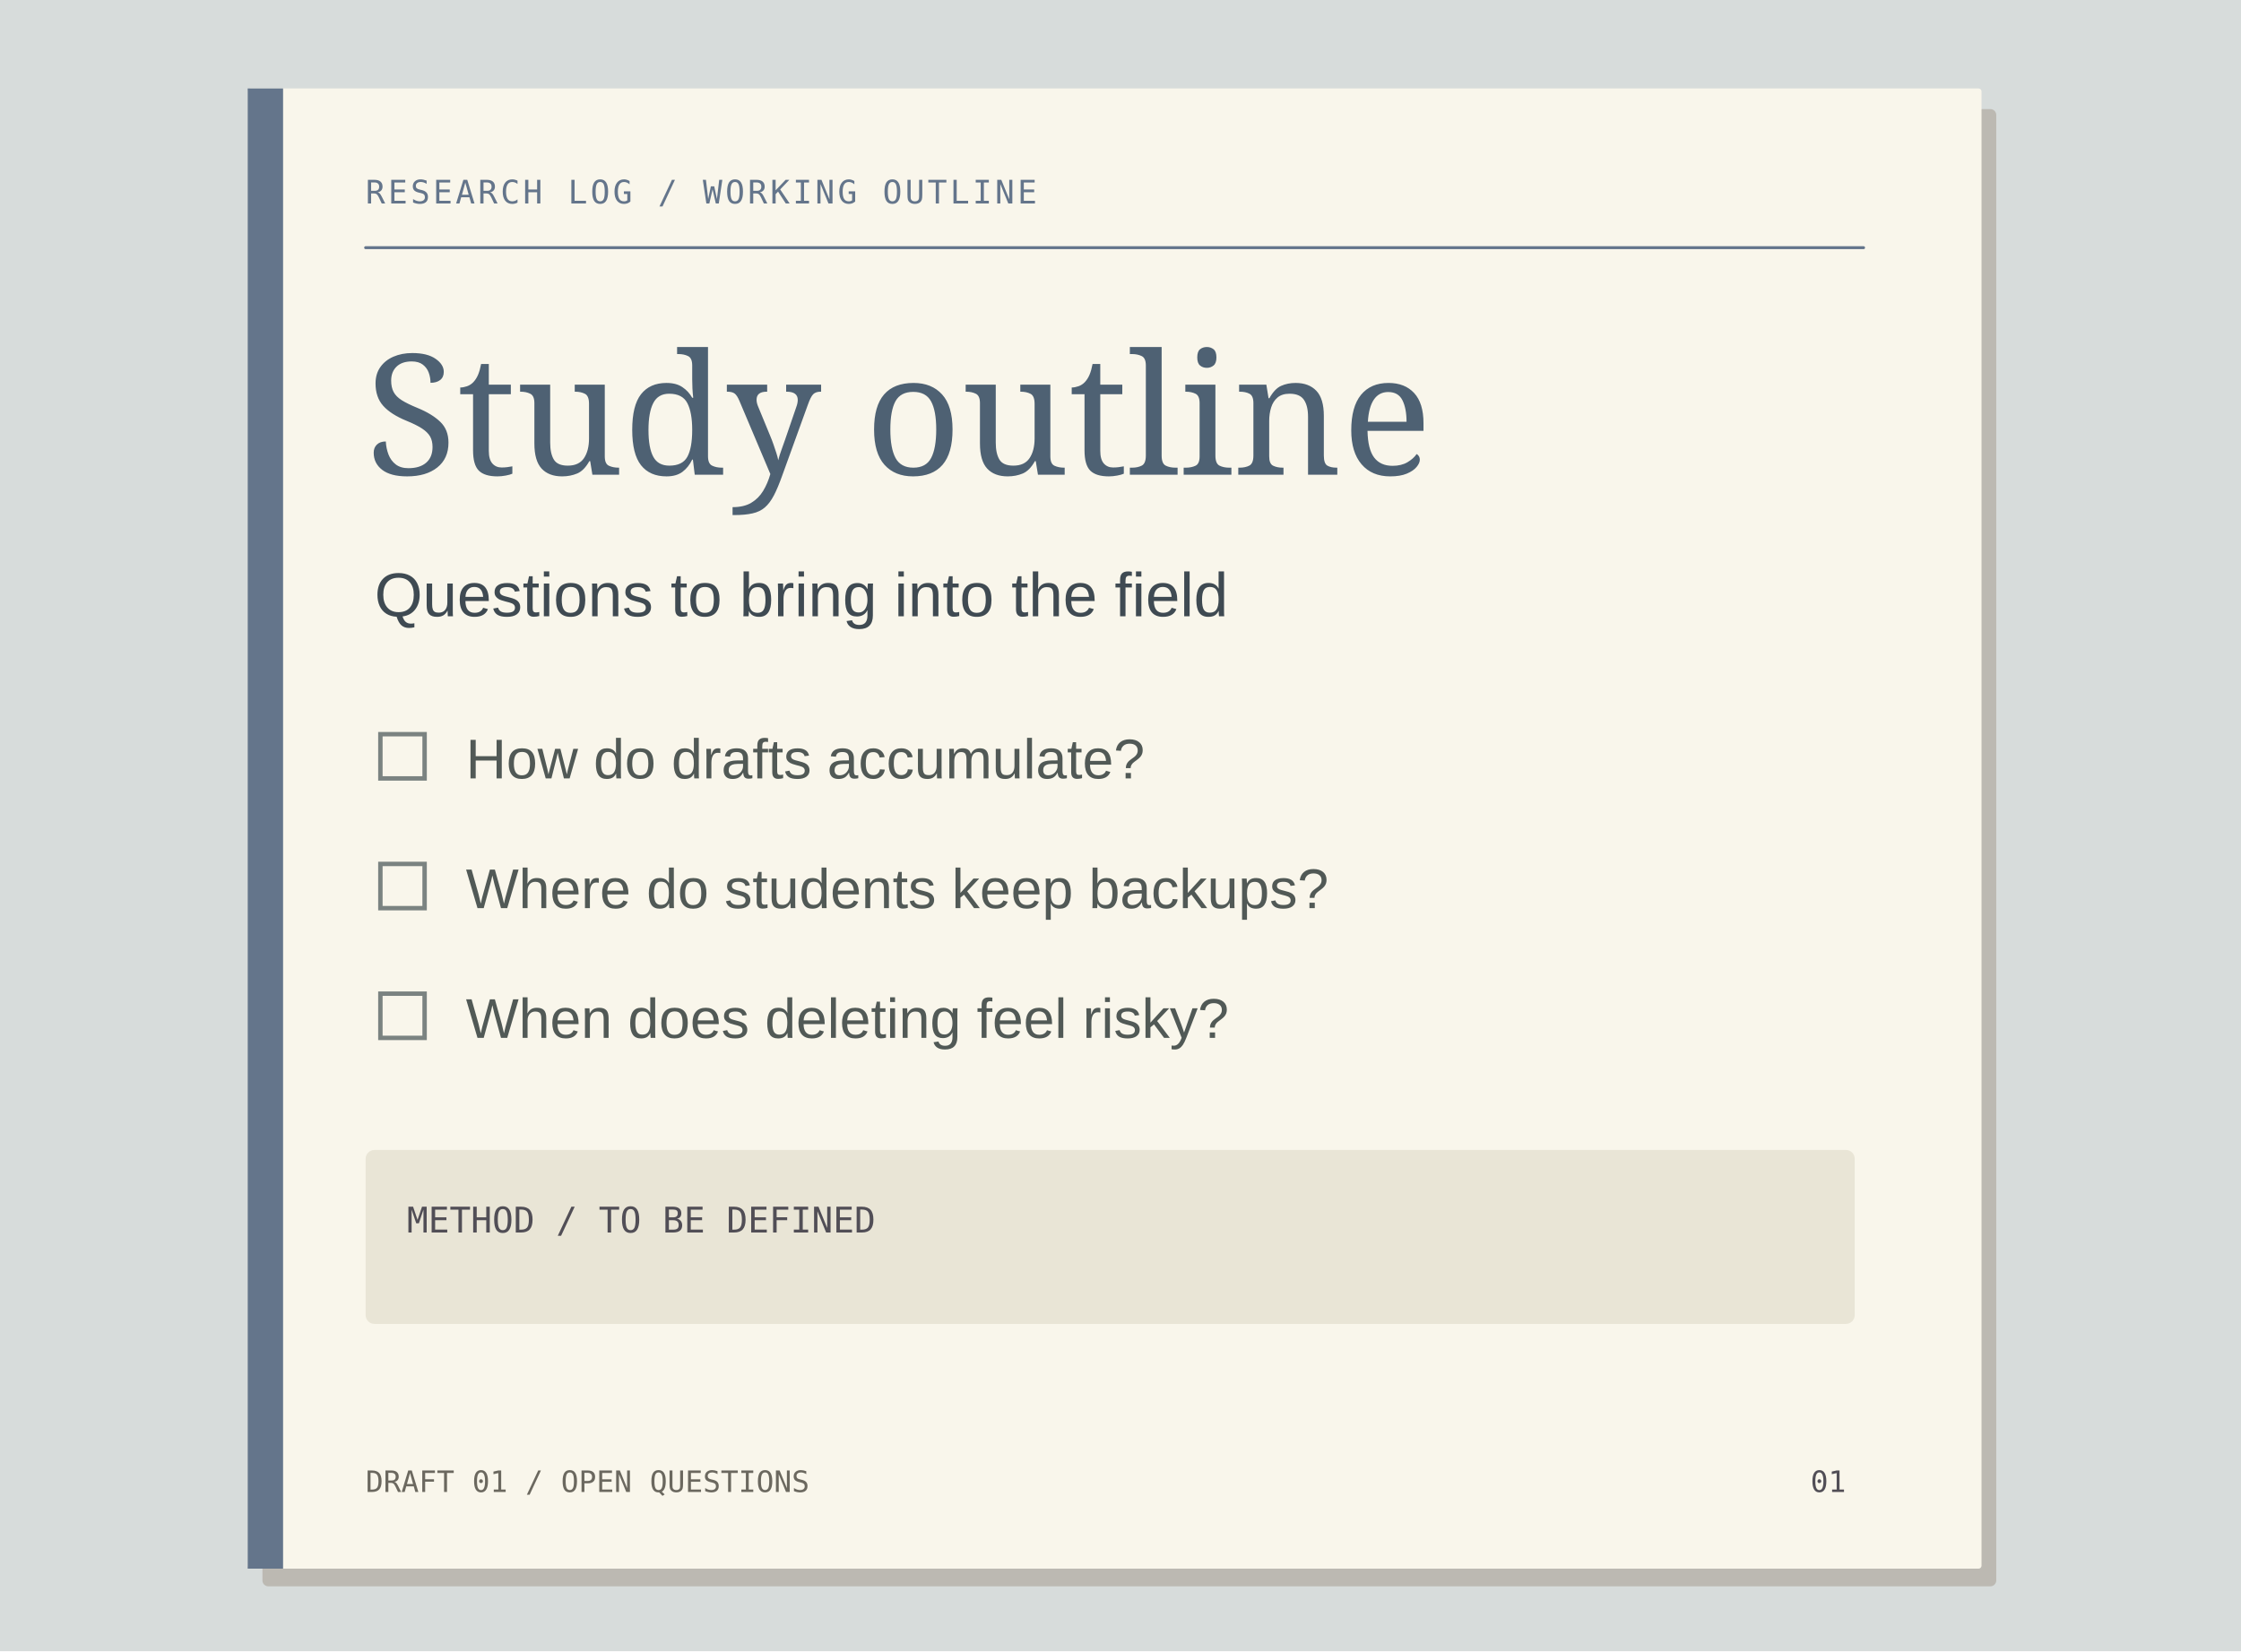
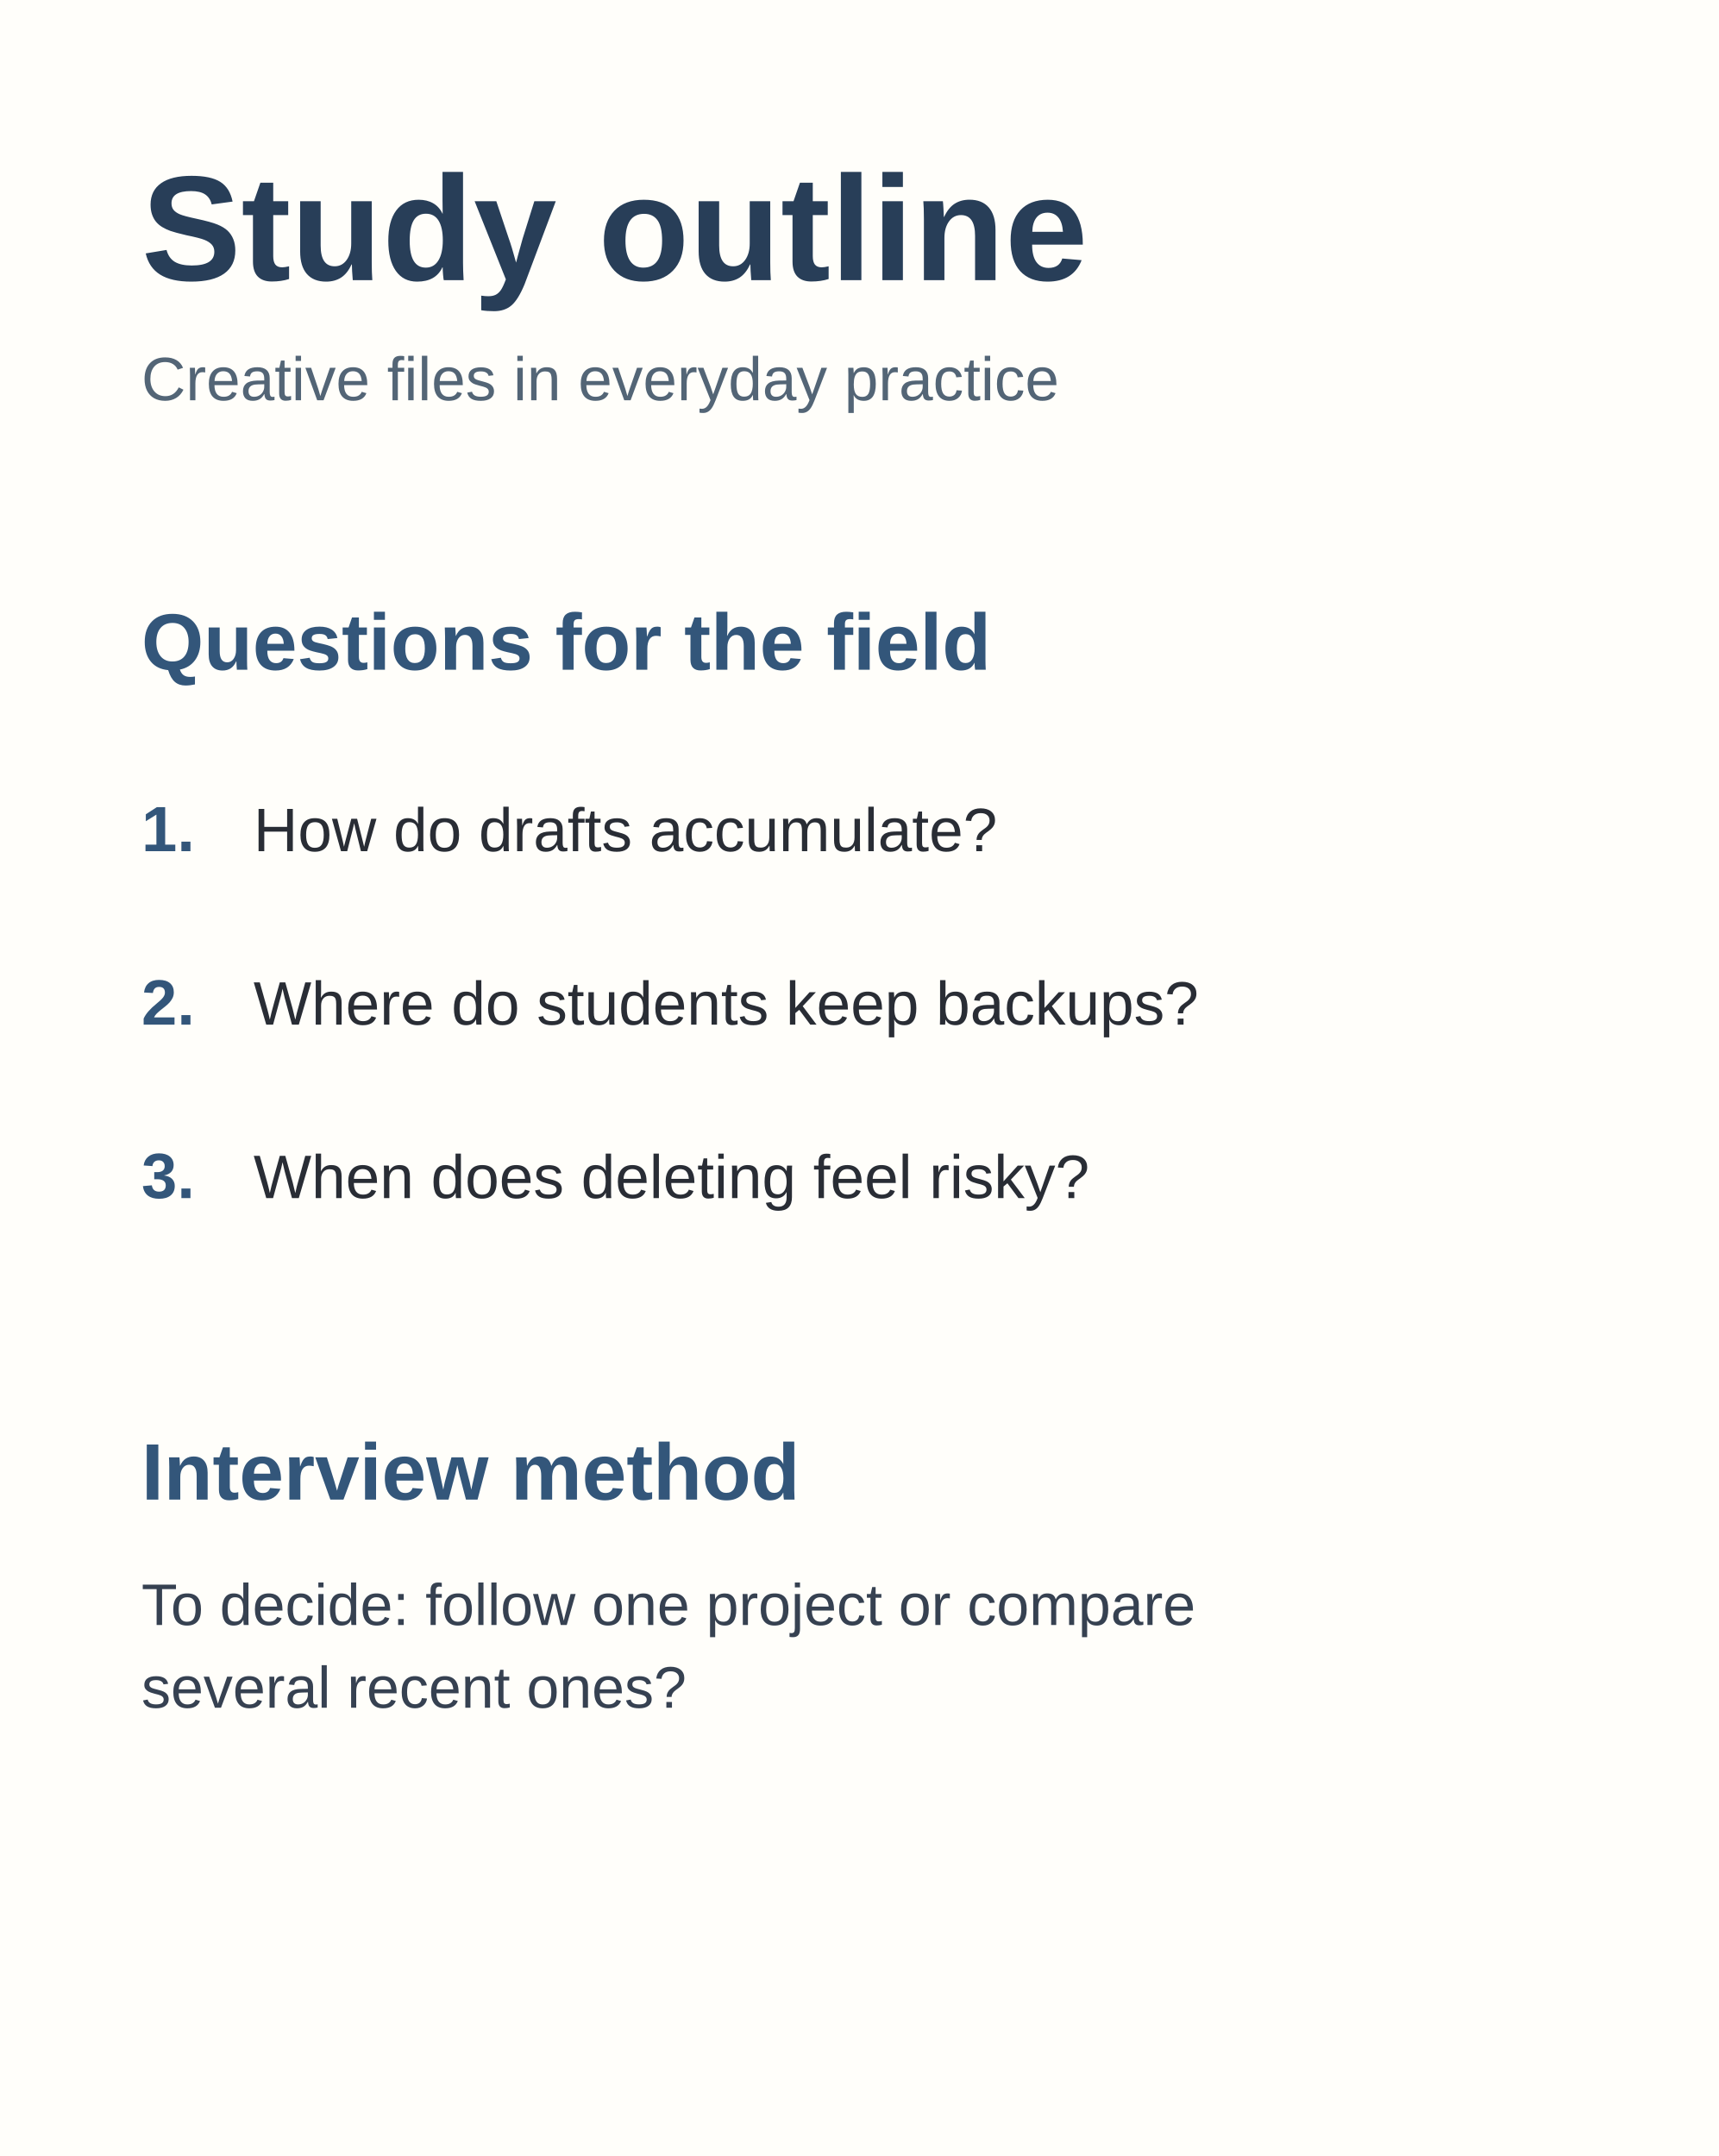
- <svg xmlns="http://www.w3.org/2000/svg" viewBox="0 0 760 560" width="760" height="560">
-   <rect x="0" y="0" width="760" height="560" rx="0" fill="#d7dcdb" />
-   <rect x="89" y="37" width="588" height="501" rx="2" fill="#bcb9b2" />
-   <rect x="84" y="30" width="588" height="502" rx="1" fill="#f9f6eb" />
-   <rect x="84" y="30" width="12" height="502" rx="0" fill="#64758b" />
-   <text x="124" y="69" font-family="monospace" font-size="11" font-weight="500" fill="#64758b" letter-spacing="1">RESEARCH LOG    /    WORKING OUTLINE</text>
-   <path d="M124 84L632 84" fill="none" stroke="#64758b" stroke-width="1" stroke-linecap="round" stroke-linejoin="round" />
-   <text x="124" y="506" font-family="monospace" font-size="10" font-weight="500" fill="#6b685f">DRAFT 01    /    OPEN QUESTIONS</text>
-   <text x="614" y="506" font-family="monospace" font-size="10" font-weight="500" fill="#514e56">01</text>
-   <text x="124" y="161" font-family="Georgia, serif" font-size="57" font-weight="400" fill="#4e6173">Study outline</text>
-   <text x="127" y="209" font-family="Arial, Helvetica, sans-serif" font-size="21" font-weight="400" fill="#3f4a52">Questions to bring into the field</text>
-   <rect x="129" y="249" width="15" height="15" rx="0" fill="none" stroke="#7b8381" stroke-width="1.5" />
-   <text x="158" y="264" font-family="Arial, Helvetica, sans-serif" font-size="19" font-weight="400" fill="#515956">How do drafts accumulate?</text>
-   <rect x="129" y="293" width="15" height="15" rx="0" fill="none" stroke="#7b8381" stroke-width="1.5" />
-   <text x="158" y="308" font-family="Arial, Helvetica, sans-serif" font-size="19" font-weight="400" fill="#515956">Where do students keep backups?</text>
-   <rect x="129" y="337" width="15" height="15" rx="0" fill="none" stroke="#7b8381" stroke-width="1.5" />
-   <text x="158" y="352" font-family="Arial, Helvetica, sans-serif" font-size="19" font-weight="400" fill="#515956">When does deleting feel risky?</text>
-   <rect x="124" y="390" width="505" height="59" rx="3" fill="#e9e5d6" />
-   <text x="138" y="418" font-family="monospace" font-size="12" font-weight="500" fill="#514e56">METHOD    /    TO BE DEFINED</text>
+ <svg xmlns="http://www.w3.org/2000/svg" viewBox="0 0 644 808" width="644" height="808">
+   <rect x="0" y="0" width="644" height="808" rx="0" fill="#fffefa" />
+   <text x="53" y="105" font-family="Arial, Helvetica, sans-serif" font-size="56" font-weight="650" fill="#283e58">Study outline</text>
+   <text x="53" y="150" font-family="Arial, Helvetica, sans-serif" font-size="23" font-weight="400" fill="#536576">Creative files in everyday practice</text>
+   <text x="53" y="251" font-family="Arial, Helvetica, sans-serif" font-size="30" font-weight="600" fill="#33567a">Questions for the field</text>
+   <text x="53" y="319" font-family="Arial, Helvetica, sans-serif" font-size="24" font-weight="650" fill="#33567a">1.</text>
+   <text x="95" y="319" font-family="Arial, Helvetica, sans-serif" font-size="23" font-weight="400" fill="#292d35">How do drafts accumulate?</text>
+   <text x="53" y="384" font-family="Arial, Helvetica, sans-serif" font-size="24" font-weight="650" fill="#33567a">2.</text>
+   <text x="95" y="384" font-family="Arial, Helvetica, sans-serif" font-size="23" font-weight="400" fill="#292d35">Where do students keep backups?</text>
+   <text x="53" y="449" font-family="Arial, Helvetica, sans-serif" font-size="24" font-weight="650" fill="#33567a">3.</text>
+   <text x="95" y="449" font-family="Arial, Helvetica, sans-serif" font-size="23" font-weight="400" fill="#292d35">When does deleting feel risky?</text>
+   <text x="53" y="562" font-family="Arial, Helvetica, sans-serif" font-size="30" font-weight="600" fill="#33567a">Interview method</text>
+   <text x="53" y="609" font-family="Arial, Helvetica, sans-serif" font-size="22" font-weight="400" fill="#364151">To decide: follow one project or compare</text>
+   <text x="53" y="640" font-family="Arial, Helvetica, sans-serif" font-size="22" font-weight="400" fill="#364151">several recent ones?</text>
</svg>
